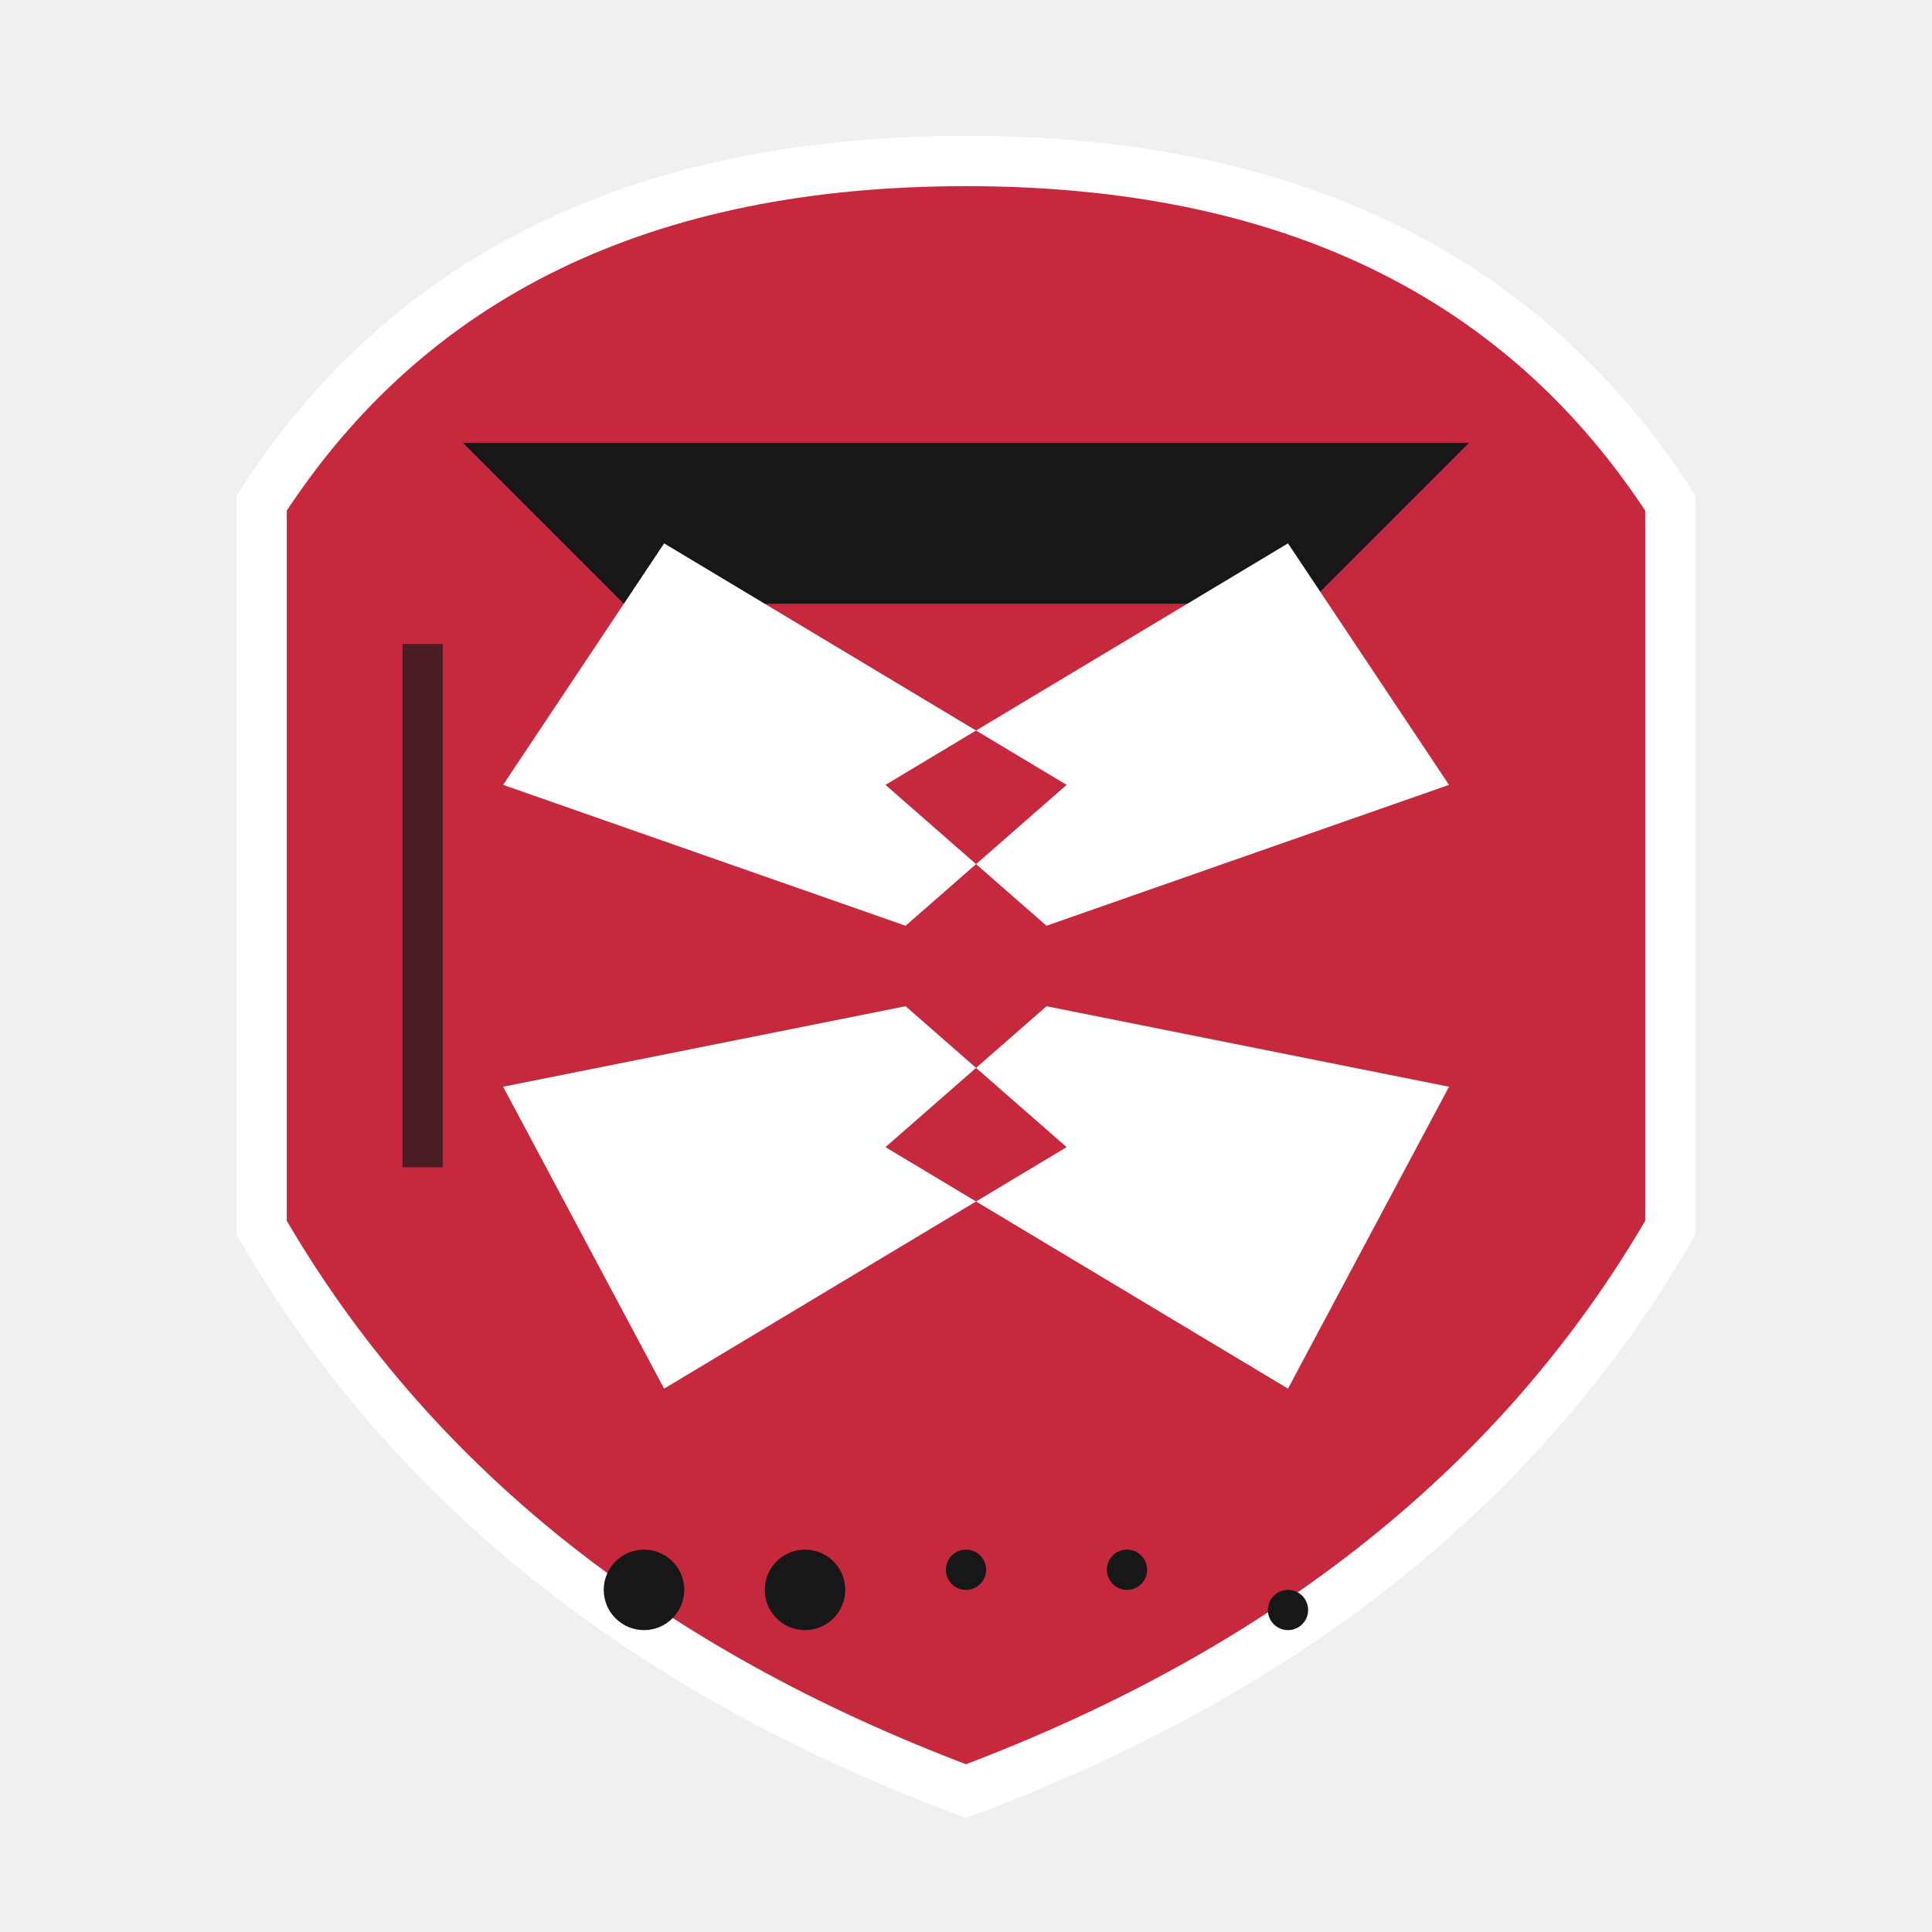
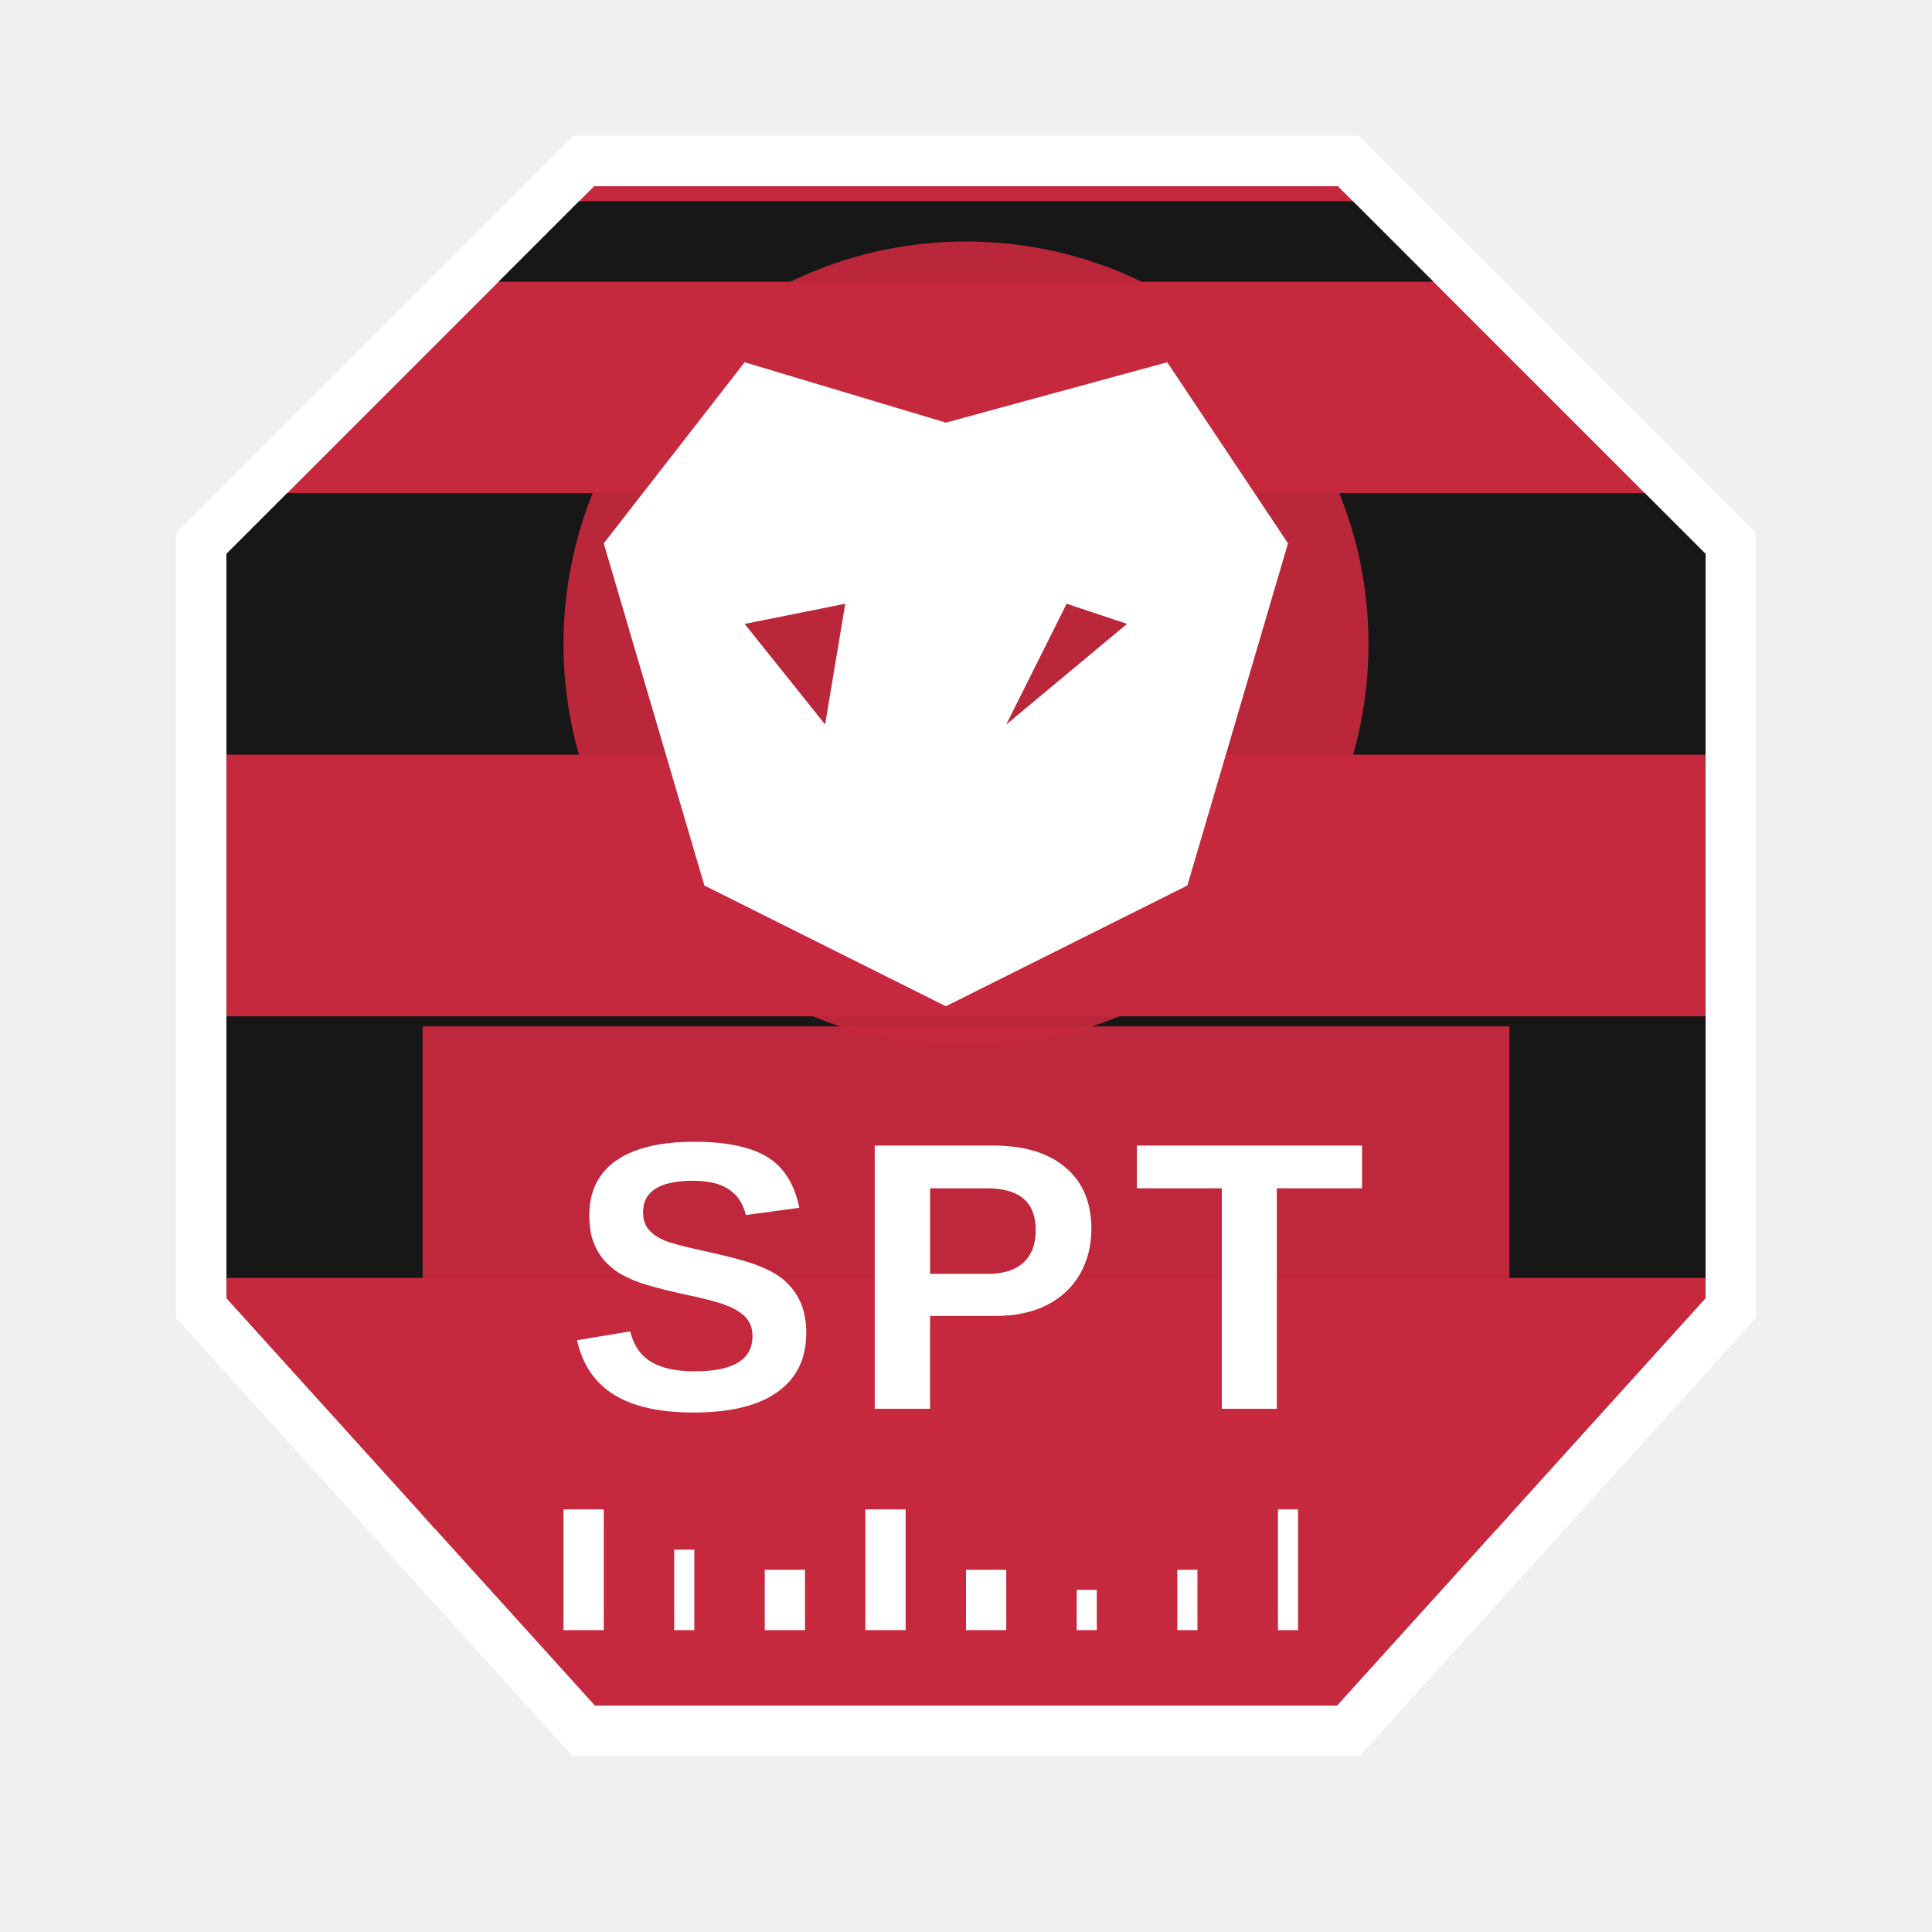
<svg xmlns="http://www.w3.org/2000/svg" viewBox="0 0 96 96" width="96" height="96" role="img">
-   <path d="M48 8Q72 8 83 25V61Q72 80 48 89 24 80 13 61V25Q24 8 48 8Z" fill="#c6283d" stroke="#ffffff" stroke-width="2.5" />
-   <path d="M23 22h50l-8 8H31Z" fill="#171717" />
-   <g fill="#ffffff" transform="rotate(270 48 48)">
-     <path d="m27 33 15-8 4 20-7 8Zm42 0-12-8-7 20 7 8ZM27 64l15 8 4-20-7-8Zm42 0-12 8-7-20 7-8Z" />
+   <defs>
+     <clipPath id="crest">
+       <path d="M29 8H67L86 27V65L67 86H29L10 65V27Z" />
+     </clipPath>
+   </defs>
+   <path d="M29 8H67L86 27V65L67 86H29L10 65V27Z" fill="#c6283d" stroke="#ffffff" stroke-width="2.5" />
+   <g clip-path="url(#crest)">
+     <path d="M7 31h82M7 57h82" stroke="#171717" stroke-width="13" />
+     <path d="M22 12H74" stroke="#171717" stroke-width="4" />
+     <circle cx="48" cy="32" r="20" fill="#c6283d" opacity=".94" />
+     <g style="color:#ffffff" fill="#ffffff" stroke-linejoin="round">
+       <path d="m37 18 10 3 11-3 6 9-5 17-12 6-12-6-5-17Zm5 12-5 1 4 5Zm11 0-3 6 6-5Zm-11 11h11l-6 5Z" />
+     </g>
+     <path d="M21 51H75V76H21Z" fill="#c6283d" opacity=".96" />
+     <text x="48" y="70" fill="#ffffff" text-anchor="middle" font-family="Arial,Helvetica,sans-serif" font-size="19" font-weight="900" letter-spacing="1.4">SPT</text>
+     <g>
+       <path d="M29 81v-6" stroke="#ffffff" stroke-width="2" />
+       <path d="M34 81v-4" stroke="#ffffff" stroke-width="1" />
+       <path d="M39 81v-3" stroke="#ffffff" stroke-width="2" />
+       <path d="M44 81v-6" stroke="#ffffff" stroke-width="2" />
+       <path d="M49 81v-3" stroke="#ffffff" stroke-width="2" />
+       <path d="M54 81v-2" stroke="#ffffff" stroke-width="1" />
+       <path d="M59 81v-3" stroke="#ffffff" stroke-width="1" />
+       <path d="M64 81v-6" stroke="#ffffff" stroke-width="1" />
+     </g>
  </g>
-   <g fill="#171717">
-     <circle cx="32" cy="79" r="2" />
-     <circle cx="40" cy="79" r="2" />
-     <circle cx="48" cy="78" r="1" />
-     <circle cx="56" cy="78" r="1" />
-     <circle cx="64" cy="80" r="1" />
-   </g>
-   <path d="M21 32v26" stroke="#171717" stroke-width="2" opacity=".7" />
+   <path d="M29 8H67L86 27V65L67 86H29L10 65V27Z" fill="none" stroke="#ffffff" stroke-width="2.5" />
</svg>
